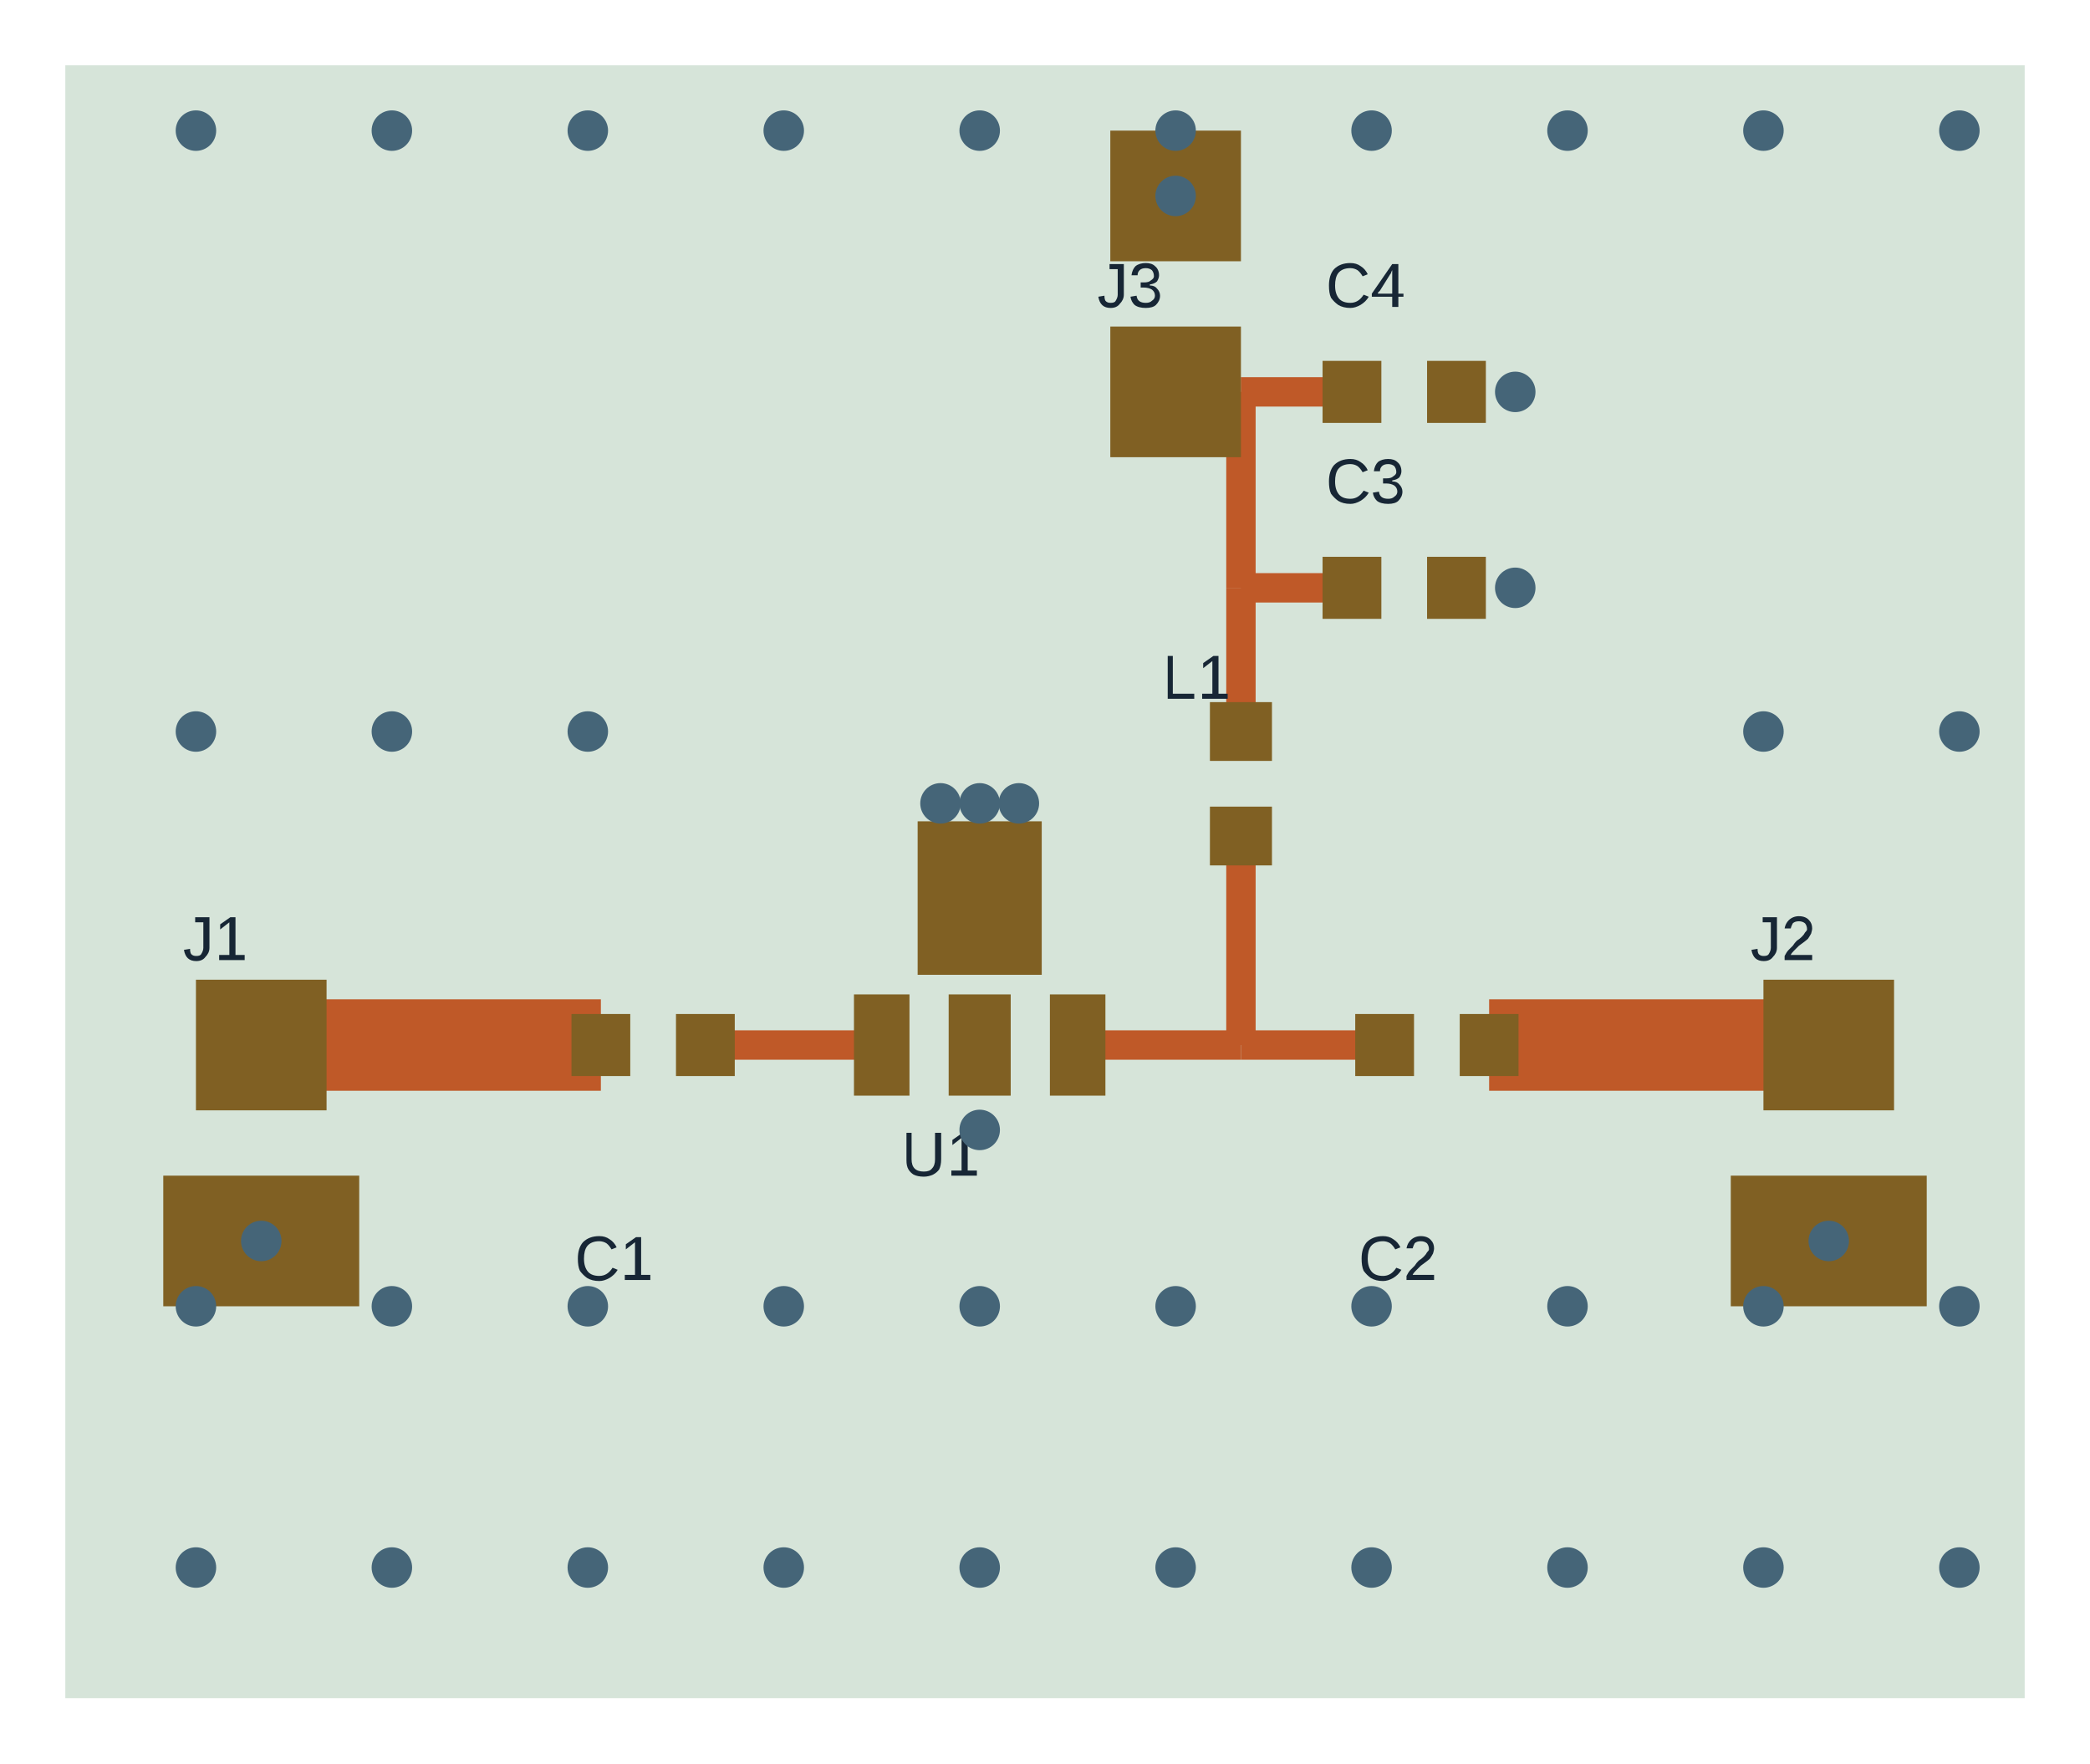
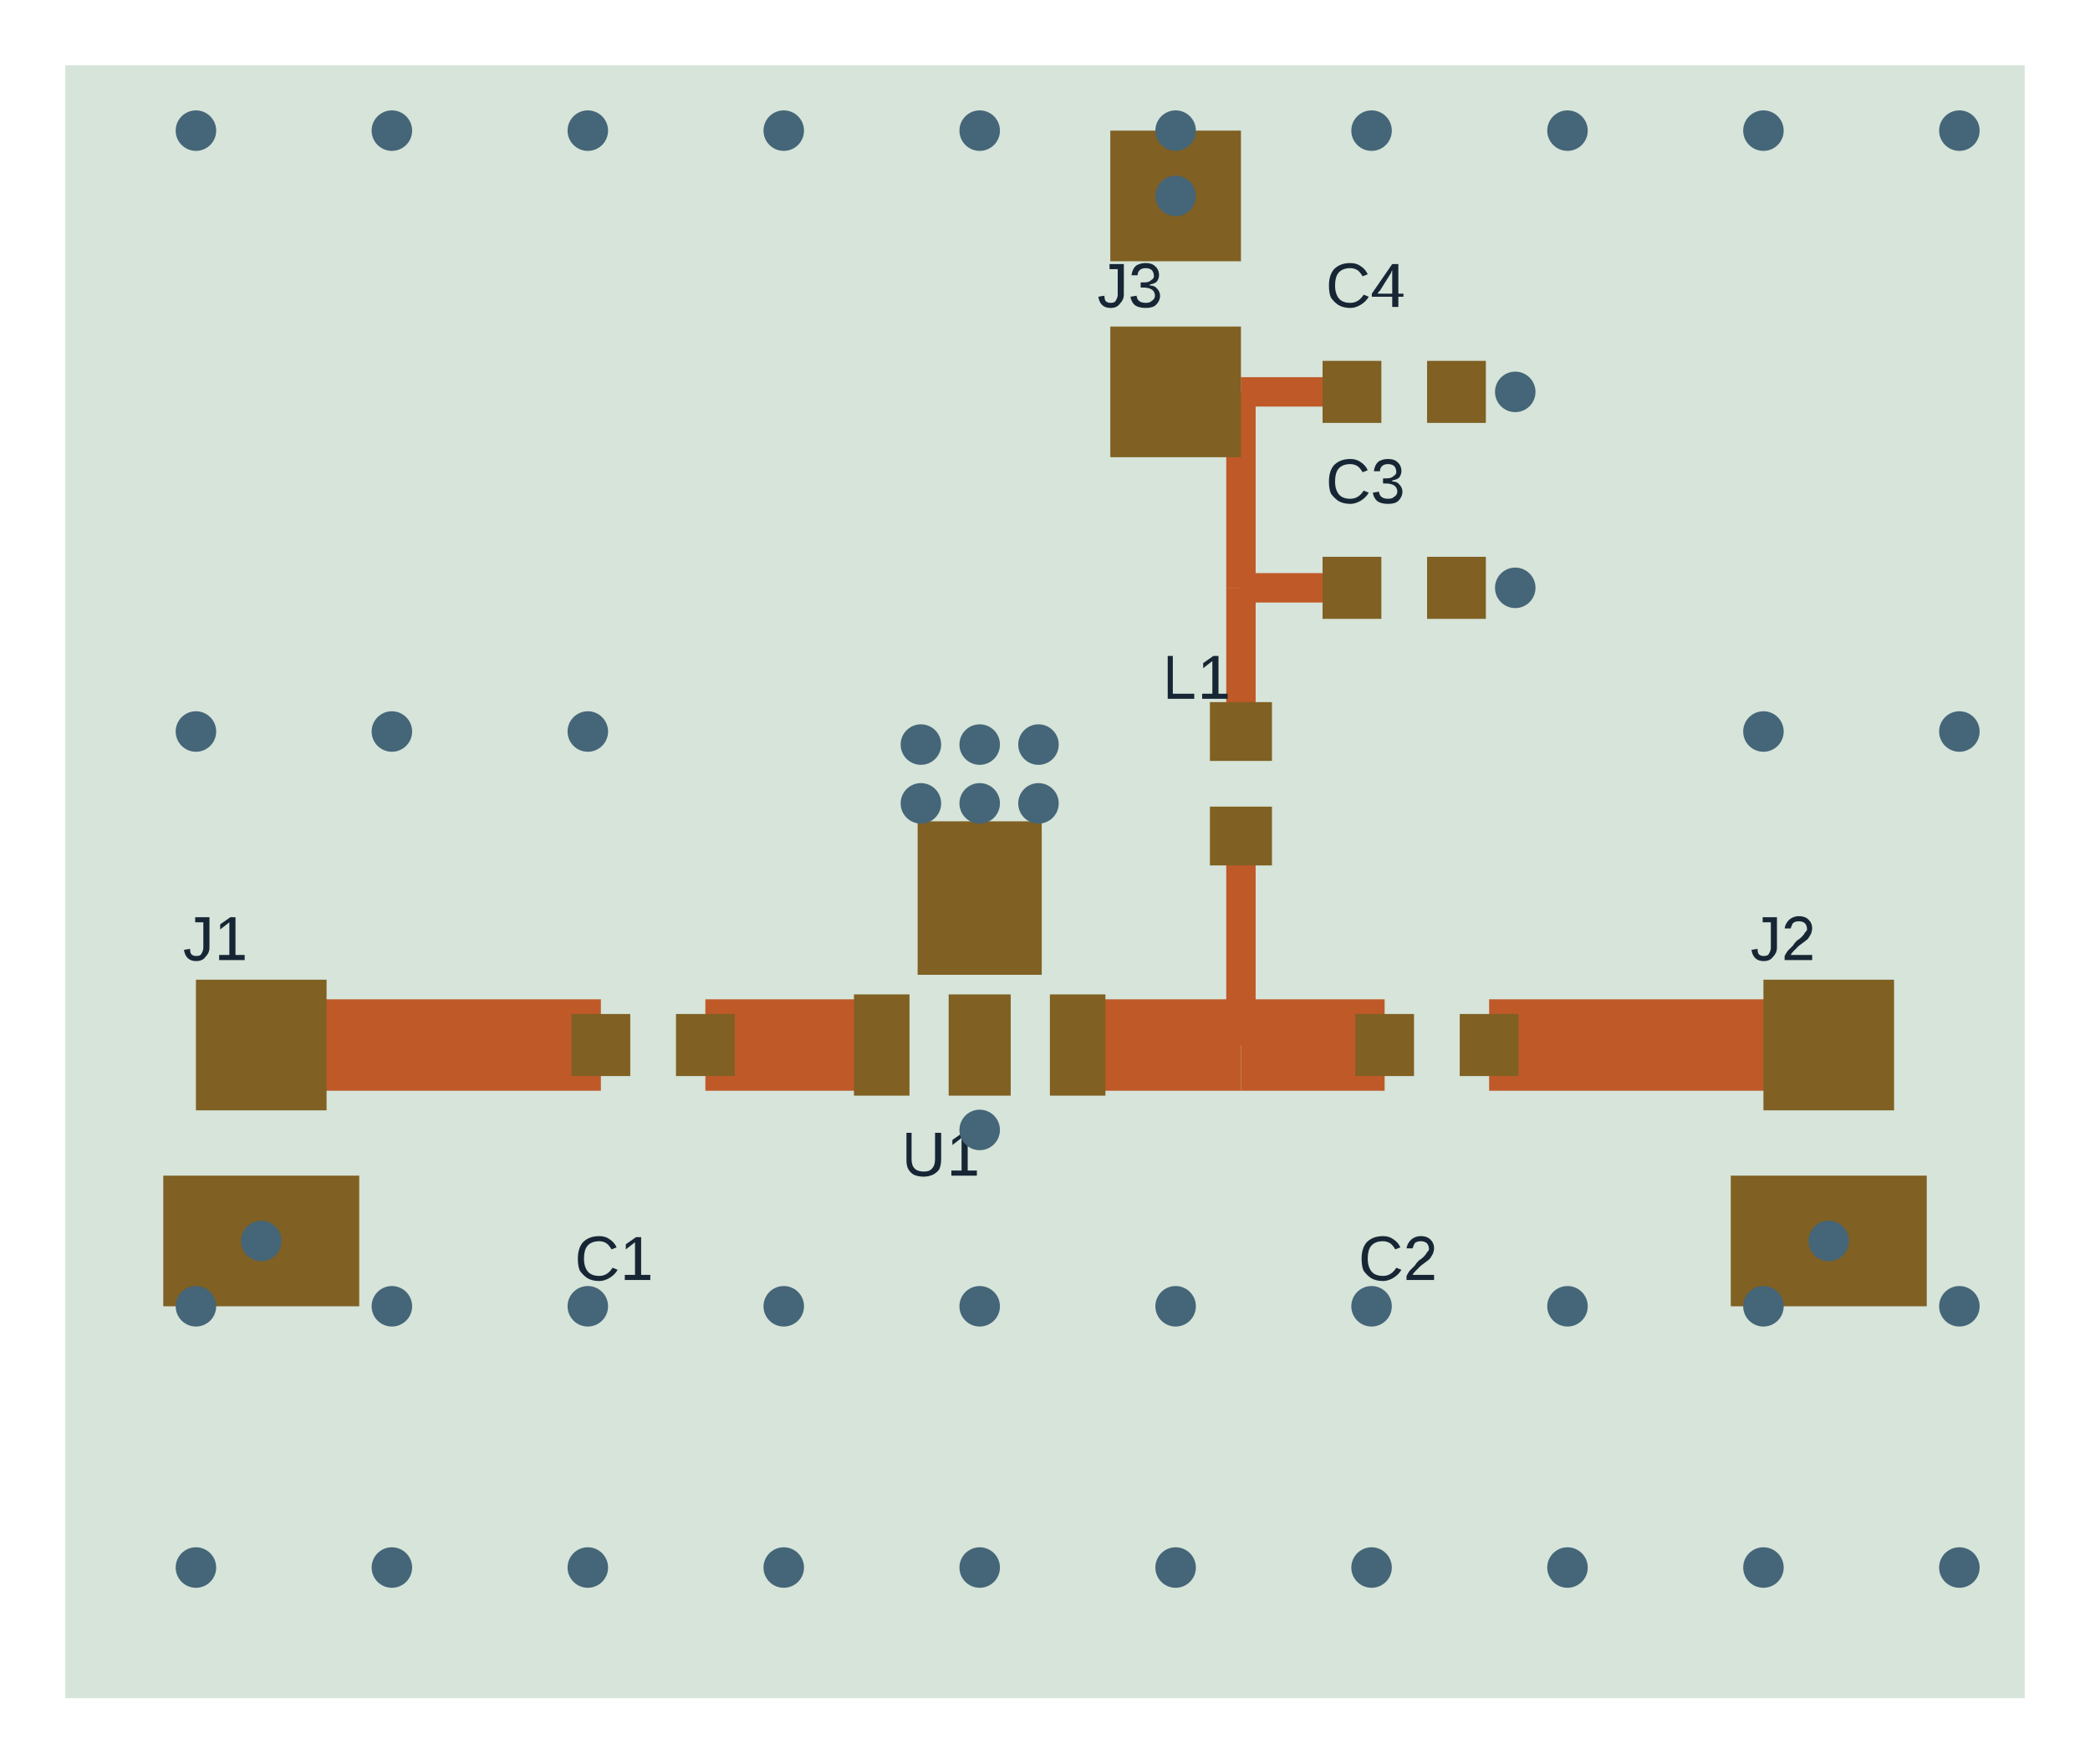
<svg xmlns="http://www.w3.org/2000/svg" viewBox="-1 -1 32 27" width="960">
  <rect x="-100" y="-100" width="500" height="500" fill="white" />
  <rect width="30" height="25" fill="#d6e4d9" />
  <path d="M3 15 L8.2 15" fill="none" stroke="#bf5928" stroke-width="1.4" />
-   <path d="M9.8 15 L12.5 15.0" fill="none" stroke="#bf5928" stroke-width="0.45" />
-   <path d="M15.5 15.0 L18 15" fill="none" stroke="#bf5928" stroke-width="0.45" />
-   <path d="M18 15 L20.2 15" fill="none" stroke="#bf5928" stroke-width="0.45" />
+   <path d="M9.8 15 L12.5 15.0" fill="none" stroke="#bf5928" stroke-width="1.4" />
+   <path d="M15.5 15.0 L18 15" fill="none" stroke="#bf5928" stroke-width="1.4" />
+   <path d="M18 15 L20.2 15" fill="none" stroke="#bf5928" stroke-width="1.4" />
  <path d="M18 15 L18 11.8" fill="none" stroke="#bf5928" stroke-width="0.45" />
  <path d="M21.8 15 L27 15" fill="none" stroke="#bf5928" stroke-width="1.4" />
  <path d="M18 10.2 L18 8" fill="none" stroke="#bf5928" stroke-width="0.45" />
  <path d="M18 8 L19.7 8" fill="none" stroke="#bf5928" stroke-width="0.45" />
  <path d="M18 8 L18 5" fill="none" stroke="#bf5928" stroke-width="0.45" />
  <path d="M18 5 L19.7 5" fill="none" stroke="#bf5928" stroke-width="0.45" />
  <path d="M17 5 L18 5" fill="none" stroke="#bf5928" stroke-width="0.45" />
  <rect x="2.0" y="14.0" width="2" height="2" fill="#806023" />
  <rect x="1.5" y="17.0" width="3" height="2" fill="#806023" />
  <text x="1.8" y="13.7" font-family="Arial,sans-serif" font-size="0.95" fill="#172635">J1</text>
  <rect x="7.75" y="14.525" width="0.9" height="0.95" fill="#806023" />
  <rect x="9.35" y="14.525" width="0.9" height="0.95" fill="#806023" />
  <text x="7.8" y="18.6" font-family="Arial,sans-serif" font-size="0.95" fill="#172635">C1</text>
  <rect x="12.075" y="14.225" width="0.85" height="1.55" fill="#806023" />
  <rect x="13.525" y="14.225" width="0.95" height="1.55" fill="#806023" />
  <rect x="15.075" y="14.225" width="0.85" height="1.55" fill="#806023" />
  <rect x="13.05" y="11.575" width="1.9" height="2.35" fill="#806023" />
  <text x="12.8" y="17.0" font-family="Arial,sans-serif" font-size="0.95" fill="#172635">U1</text>
  <rect x="19.75" y="14.525" width="0.9" height="0.95" fill="#806023" />
  <rect x="21.35" y="14.525" width="0.9" height="0.95" fill="#806023" />
  <text x="19.8" y="18.6" font-family="Arial,sans-serif" font-size="0.95" fill="#172635">C2</text>
  <rect x="26.0" y="14.0" width="2" height="2" fill="#806023" />
  <rect x="25.5" y="17.0" width="3" height="2" fill="#806023" />
  <text x="25.8" y="13.7" font-family="Arial,sans-serif" font-size="0.95" fill="#172635">J2</text>
  <rect x="17.525" y="11.35" width="0.95" height="0.9" fill="#806023" />
  <rect x="17.525" y="9.75" width="0.95" height="0.9" fill="#806023" />
  <text x="16.8" y="9.7" font-family="Arial,sans-serif" font-size="0.95" fill="#172635">L1</text>
  <rect x="19.25" y="7.525" width="0.9" height="0.95" fill="#806023" />
  <rect x="20.85" y="7.525" width="0.9" height="0.95" fill="#806023" />
  <text x="19.3" y="6.7" font-family="Arial,sans-serif" font-size="0.95" fill="#172635">C3</text>
  <rect x="19.25" y="4.525" width="0.9" height="0.95" fill="#806023" />
  <rect x="20.85" y="4.525" width="0.9" height="0.95" fill="#806023" />
  <text x="19.3" y="3.7" font-family="Arial,sans-serif" font-size="0.95" fill="#172635">C4</text>
  <rect x="16.0" y="4.0" width="2" height="2" fill="#806023" />
  <rect x="16.0" y="1.0" width="2" height="2" fill="#806023" />
  <text x="15.8" y="3.7" font-family="Arial,sans-serif" font-size="0.95" fill="#172635">J3</text>
  <circle cx="14.0" cy="16.3" r=".31" fill="#456578" />
  <circle cx="14.0" cy="11.3" r=".31" fill="#456578" />
-   <circle cx="13.4" cy="11.3" r=".31" fill="#456578" />
-   <circle cx="14.6" cy="11.3" r=".31" fill="#456578" />
+   <circle cx="13.1" cy="11.3" r=".31" fill="#456578" />
+   <circle cx="14.9" cy="11.3" r=".31" fill="#456578" />
+   <circle cx="13.1" cy="10.4" r=".31" fill="#456578" />
+   <circle cx="14.0" cy="10.4" r=".31" fill="#456578" />
+   <circle cx="14.9" cy="10.4" r=".31" fill="#456578" />
  <circle cx="22.2" cy="8.0" r=".31" fill="#456578" />
  <circle cx="22.2" cy="5.0" r=".31" fill="#456578" />
  <circle cx="17.0" cy="2.0" r=".31" fill="#456578" />
  <circle cx="3.0" cy="18.0" r=".31" fill="#456578" />
  <circle cx="27.0" cy="18.0" r=".31" fill="#456578" />
  <circle cx="2.0" cy="23.0" r=".31" fill="#456578" />
  <circle cx="2.0" cy="19.0" r=".31" fill="#456578" />
  <circle cx="2.0" cy="10.2" r=".31" fill="#456578" />
  <circle cx="2.0" cy="1.0" r=".31" fill="#456578" />
  <circle cx="5.0" cy="23.0" r=".31" fill="#456578" />
  <circle cx="5.0" cy="19.0" r=".31" fill="#456578" />
  <circle cx="5.0" cy="10.2" r=".31" fill="#456578" />
  <circle cx="5.0" cy="1.0" r=".31" fill="#456578" />
  <circle cx="8.0" cy="23.0" r=".31" fill="#456578" />
  <circle cx="8.0" cy="19.0" r=".31" fill="#456578" />
  <circle cx="8.0" cy="10.2" r=".31" fill="#456578" />
  <circle cx="8.0" cy="1.0" r=".31" fill="#456578" />
  <circle cx="11.0" cy="23.0" r=".31" fill="#456578" />
  <circle cx="11.0" cy="19.0" r=".31" fill="#456578" />
  <circle cx="11.0" cy="1.0" r=".31" fill="#456578" />
  <circle cx="14.0" cy="23.0" r=".31" fill="#456578" />
  <circle cx="14.0" cy="19.0" r=".31" fill="#456578" />
  <circle cx="14.0" cy="1.0" r=".31" fill="#456578" />
  <circle cx="17.0" cy="23.0" r=".31" fill="#456578" />
  <circle cx="17.0" cy="19.0" r=".31" fill="#456578" />
  <circle cx="17.0" cy="1.0" r=".31" fill="#456578" />
  <circle cx="20.0" cy="23.0" r=".31" fill="#456578" />
  <circle cx="20.0" cy="19.0" r=".31" fill="#456578" />
  <circle cx="20.0" cy="1.0" r=".31" fill="#456578" />
  <circle cx="23.0" cy="23.0" r=".31" fill="#456578" />
  <circle cx="23.0" cy="19.0" r=".31" fill="#456578" />
  <circle cx="23.0" cy="1.0" r=".31" fill="#456578" />
  <circle cx="26.0" cy="23.0" r=".31" fill="#456578" />
  <circle cx="26.0" cy="19.0" r=".31" fill="#456578" />
  <circle cx="26.0" cy="10.2" r=".31" fill="#456578" />
  <circle cx="26.0" cy="1.0" r=".31" fill="#456578" />
  <circle cx="29.0" cy="23.0" r=".31" fill="#456578" />
  <circle cx="29.0" cy="19.0" r=".31" fill="#456578" />
  <circle cx="29.0" cy="10.2" r=".31" fill="#456578" />
  <circle cx="29.0" cy="1.0" r=".31" fill="#456578" />
</svg>
